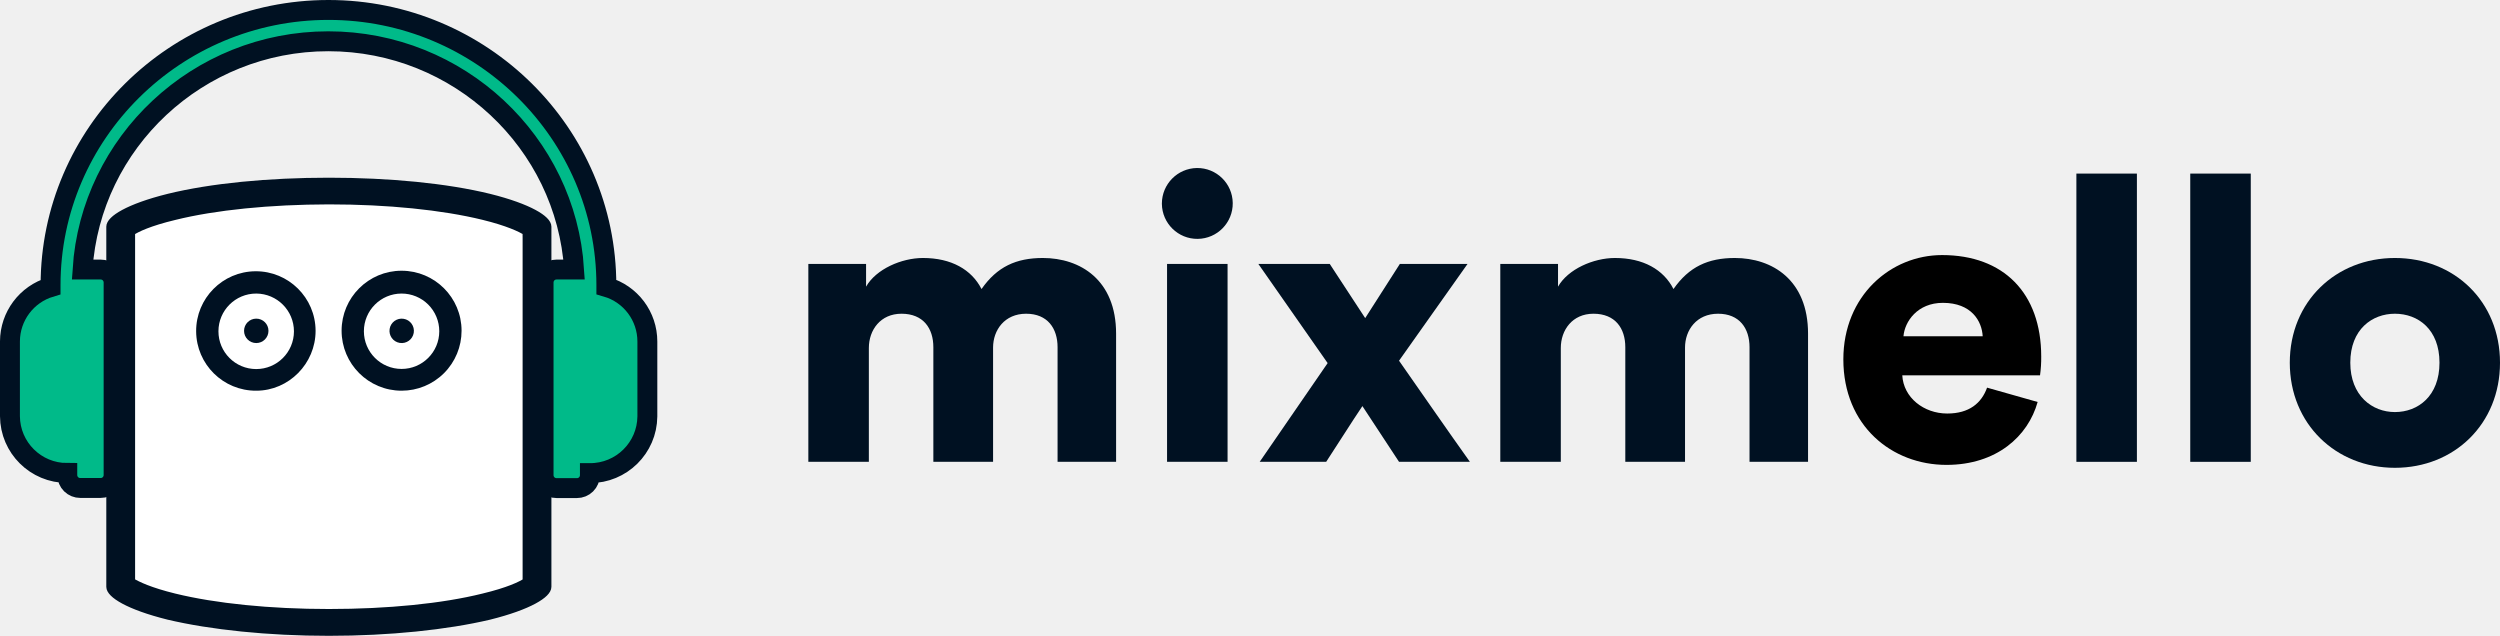
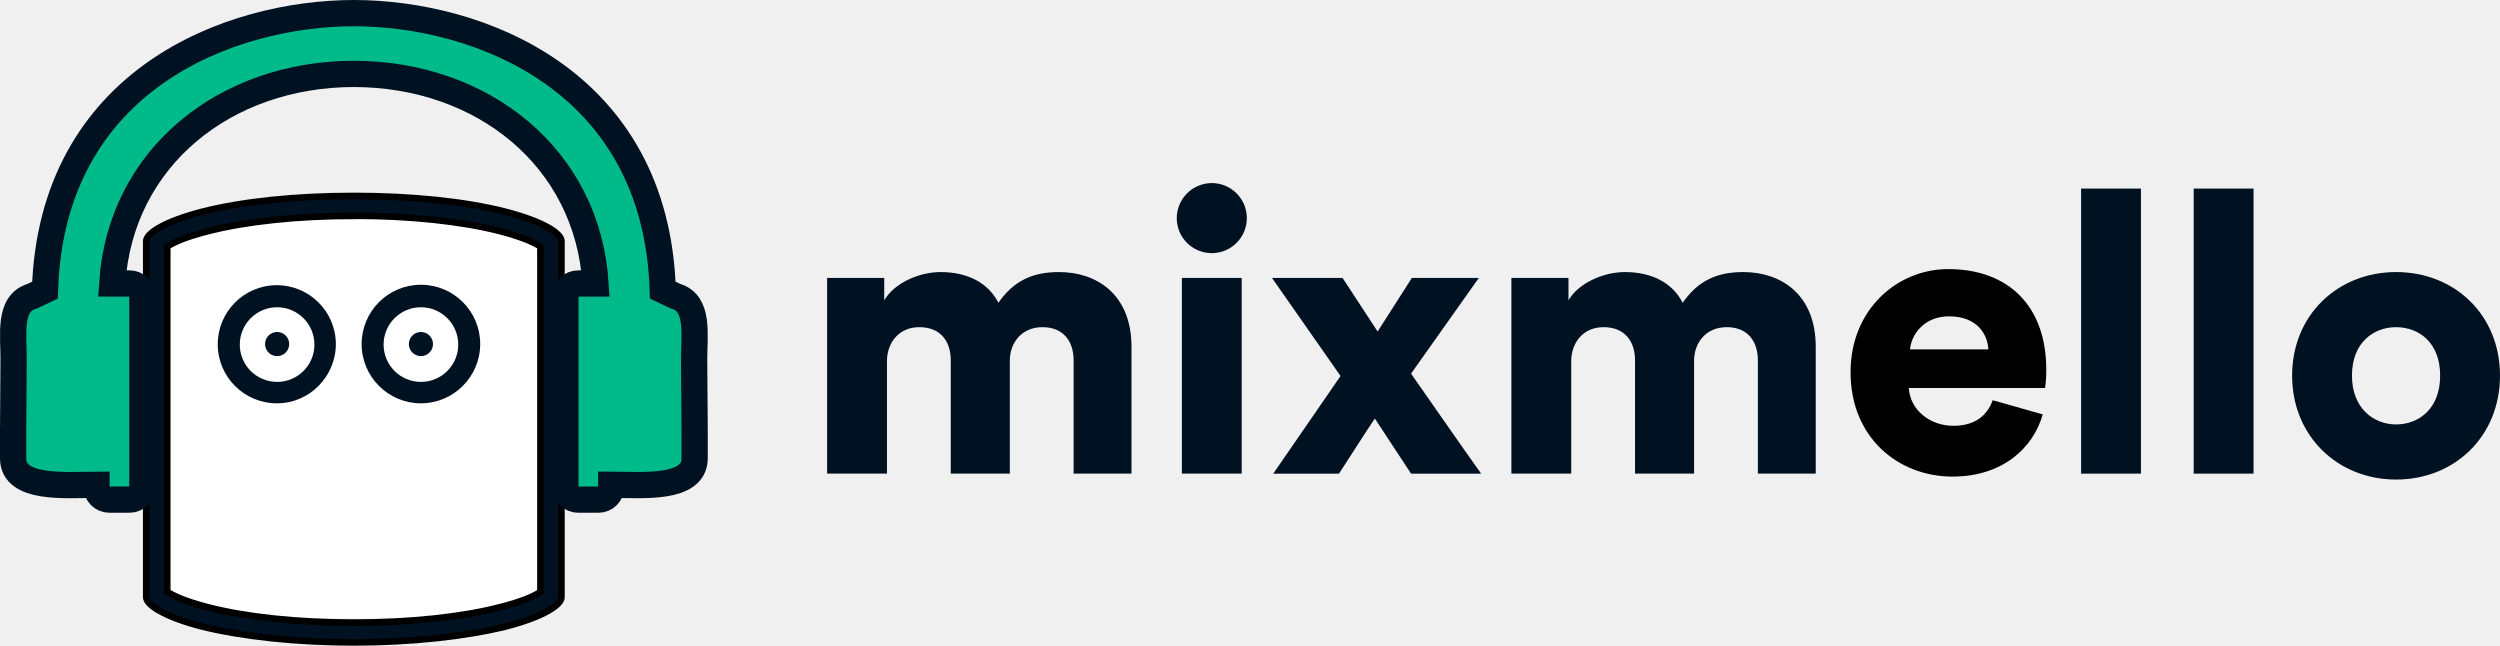
- <svg xmlns="http://www.w3.org/2000/svg" id="f9780802-9fbf-44c7-beb1-32ad03e2672f" data-name="e7ab6e10-da6f-4507-b0cb-b4f6e3fdea87" viewBox="0 0 1883.8 479.1">
+ <svg xmlns="http://www.w3.org/2000/svg" id="fde858aa-a171-4d0e-a6e0-f9bab154c764" data-name="b6edf2a6-14b6-4967-96e9-92d46e85a117" viewBox="0 0 1904.93 492">
  <defs>
-     <style>.a71cf092-f1df-441d-ac2a-a10393e740a2{fill:#fff;}.a8ec074e-bf85-48ca-a192-b402408928b4,.b6d43c26-b80f-4dc7-8279-d293141a32e3{fill:#012;}.a009ebbd-5fac-4f3e-a54b-97917e330e19,.a8ec074e-bf85-48ca-a192-b402408928b4{stroke:#012;stroke-miterlimit:10;}.a8ec074e-bf85-48ca-a192-b402408928b4{stroke-width:5px;}.a009ebbd-5fac-4f3e-a54b-97917e330e19{fill:#00ba89;stroke-width:15px;}</style>
+     <style>.ff9a2ca7-b6e1-4cc5-9832-4c51754ef2b5{fill:#fff;}.a1cb9525-f92b-4124-bbaa-57e63f3abb06,.ff26ee84-b633-43be-8841-97a0d43196ce{fill:#012;}.ff26ee84-b633-43be-8841-97a0d43196ce{stroke:#000;stroke-width:5px;}.a80a54ca-7133-491f-a73f-dd6c3d584c80,.ff26ee84-b633-43be-8841-97a0d43196ce{stroke-miterlimit:10;}.a80a54ca-7133-491f-a73f-dd6c3d584c80{fill:#00ba89;stroke:#012;stroke-width:20px;}</style>
  </defs>
-   <rect class="a71cf092-f1df-441d-ac2a-a10393e740a2" x="97.77" y="170.86" width="296.94" height="272" rx="12" />
-   <rect class="a71cf092-f1df-441d-ac2a-a10393e740a2" x="104.39" y="153.86" width="287.32" height="95.36" rx="12" />
-   <rect class="a71cf092-f1df-441d-ac2a-a10393e740a2" x="97.77" y="431.97" width="299.75" height="27.17" rx="12" />
-   <path class="b6d43c26-b80f-4dc7-8279-d293141a32e3" d="M609.2,348V198.9h43.5V216c7.5-13.2,26.7-21.6,42.9-21.6,21.3,0,36.6,8.7,44.1,23.4,11.7-16.8,26.1-23.4,46.2-23.4,28.2,0,55.2,16.5,55.2,57V348H797V261.6c0-14.1-7.5-25.2-23.7-25.2s-24.9,12.3-24.9,25.5V348h-45V261.6c0-14.1-7.5-25.2-24-25.2-15.9,0-24.6,12.3-24.6,25.8V348Z" transform="translate(-0.1 0)" />
-   <path class="b6d43c26-b80f-4dc7-8279-d293141a32e3" d="M902,126.6a26.7,26.7,0,1,1-26.4,27v-.3A26.83,26.83,0,0,1,902,126.6ZM879.5,348V198.9h45.6V348Z" transform="translate(-0.1 0)" />
-   <path class="b6d43c26-b80f-4dc7-8279-d293141a32e3" d="M1000.5,273.6l-52.2-74.7h53.8l26.7,40.8,26.1-40.8h51l-51.6,72.9c16.8,24,36.3,52.2,53.4,76.2h-53.4l-27.6-42c-8.1,12-19.2,29.7-27.3,42H949.3Z" transform="translate(-0.1 0)" />
-   <path class="b6d43c26-b80f-4dc7-8279-d293141a32e3" d="M1130.6,348V198.9h43.5V216c7.5-13.2,26.7-21.6,42.9-21.6,21.3,0,36.6,8.7,44.1,23.4,11.7-16.8,26.1-23.4,46.2-23.4,28.2,0,55.2,16.5,55.2,57V348h-44.1V261.6c0-14.1-7.5-25.2-23.7-25.2s-24.9,12.3-24.9,25.5V348h-45V261.6c0-14.1-7.5-25.2-24-25.2-15.9,0-24.6,12.3-24.6,25.8V348Z" transform="translate(-0.1 0)" />
-   <path class="b6d43c26-b80f-4dc7-8279-d293141a32e3" d="M1564.7,348V130.8h45.6V348Z" transform="translate(-0.1 0)" />
-   <path class="b6d43c26-b80f-4dc7-8279-d293141a32e3" d="M1650.5,348V130.8h45.6V348Z" transform="translate(-0.1 0)" />
-   <path class="b6d43c26-b80f-4dc7-8279-d293141a32e3" d="M1883.9,273.3c0,46.2-34.5,79.2-79.2,79.2-44.4,0-79.2-33-79.2-79.2s34.8-78.9,79.2-78.9C1849.4,194.4,1883.9,227.1,1883.9,273.3Zm-45.6,0c0-25.2-16.2-36.9-33.6-36.9-17.1,0-33.6,11.7-33.6,36.9,0,24.9,16.5,37.2,33.6,37.2,17.4,0,33.6-12,33.6-37.2Z" transform="translate(-0.1 0)" />
-   <path class="a8ec074e-bf85-48ca-a192-b402408928b4" d="M247.9,151.5c44.3,0,85.7,4.2,116.3,11.7,18.4,4.5,28,9.1,32.2,11.7V438c-3.8,2.6-13.4,7.2-32.2,11.7-30.5,7.6-71.9,11.7-116.3,11.7s-85.7-4.2-116.3-11.7c-18.4-4.5-28-9.1-32.2-11.7V175c3.8-2.6,13.4-7.2,32.2-11.7,30.6-7.6,72-11.7,116.3-11.8Zm0-15.1c-45.6,0-88.7,4.2-120.9,12.1-30.5,7.6-44.3,16.6-44.3,22.3V442.2c0,5.7,13.8,14.7,44.3,22.3,32.2,7.6,75.3,12.1,120.9,12.1s88.7-4.5,120.9-12.1c30.5-7.6,44.3-16.6,44.3-22.3V170.8c0-5.7-13.8-14.7-44.3-22.3-32.2-7.9-75.3-12.1-120.9-12.1Z" transform="translate(-0.1 0)" />
-   <path class="b6d43c26-b80f-4dc7-8279-d293141a32e3" d="M193.2,294.4a45,45,0,1,1,44.7-45.2v.1C237.9,273.9,217.8,294.4,193.2,294.4Zm0-73.2a28.45,28.45,0,1,0,28.4,28.5h0a28.53,28.53,0,0,0-28.4-28.5Z" transform="translate(-0.1 0)" />
-   <path class="b6d43c26-b80f-4dc7-8279-d293141a32e3" d="M302.7,294.4a45.2,45.2,0,1,1,45.2-45.2h0A45.15,45.15,0,0,1,302.7,294.4Zm0-73.2a28.4,28.4,0,1,0,28.4,28.4,28.38,28.38,0,0,0-28.4-28.4Z" transform="translate(-0.1 0)" />
-   <circle class="b6d43c26-b80f-4dc7-8279-d293141a32e3" cx="193.1" cy="249.3" r="9.2" />
-   <circle class="b6d43c26-b80f-4dc7-8279-d293141a32e3" cx="302.77" cy="249.31" r="9.2" transform="translate(8.08 508.22) rotate(-80.78)" />
-   <path class="a009ebbd-5fac-4f3e-a54b-97917e330e19" d="M457,216.2v-1.3C457,100.5,363,7.5,247.6,7.5S38.2,100.5,38.2,214.9v1.4A42.87,42.87,0,0,0,7.6,257.2v56.4a43.06,43.06,0,0,0,43.2,42.8h0V358a9.73,9.73,0,0,0,9.8,9.7H75.9a9.73,9.73,0,0,0,9.8-9.7h0V212.8a9.73,9.73,0,0,0-9.8-9.7H62.3c6.2-95.9,86.9-172,185.2-172s179.1,76.2,185.2,172H419.5a9.73,9.73,0,0,0-9.8,9.7h0V358.1a9.73,9.73,0,0,0,9.8,9.7h15.3a9.73,9.73,0,0,0,9.8-9.7h0v-1.6a43.13,43.13,0,0,0,43.3-42.7h0V257.4A42.78,42.78,0,0,0,457,216.2Z" transform="translate(-0.1 0)" />
-   <path d="M1535.5,302.9c-7.2,25.8-30.9,47.4-68.7,47.4-41.1,0-77.7-29.4-77.7-79.5,0-48,35.7-78.6,74.4-78.6,46.2,0,74.7,28.5,74.7,76.5a95.16,95.16,0,0,1-.9,14.1H1433.5c.9,16.8,16.2,28.8,33.9,28.8,16.5,0,25.8-7.8,30-19.5Zm-41.4-49.5c-.6-11.4-8.4-25.2-30-25.2-19.2,0-28.8,14.1-29.7,25.2Z" transform="translate(-0.1 0)" />
+   <rect class="ff9a2ca7-b6e1-4cc5-9832-4c51754ef2b5" x="116.07" y="182.75" width="296.94" height="272" rx="12" />
+   <rect class="ff9a2ca7-b6e1-4cc5-9832-4c51754ef2b5" x="122.69" y="165.75" width="287.32" height="95.36" rx="12" />
+   <rect class="ff9a2ca7-b6e1-4cc5-9832-4c51754ef2b5" x="116.07" y="443.86" width="299.75" height="27.17" rx="12" />
+   <path class="ff26ee84-b633-43be-8841-97a0d43196ce" d="M269.62,164.41c42.45,0,82.1,4.16,111.33,11.72,17.62,4.54,26.82,9.07,30.84,11.72V450.94c-3.6,2.65-12.81,7.19-30.84,11.72-29.23,7.56-68.88,11.72-111.33,11.72s-82.1-4.16-111.33-11.72c-17.63-4.53-26.82-9.07-30.85-11.72v-263c3.61-2.65,12.82-7.18,30.85-11.72,29.23-7.56,68.87-11.72,111.33-11.72Zm0-15.12c-43.65,0-84.91,4.16-115.74,12.1-29.24,7.56-42.46,16.63-42.46,22.3V455.1c0,5.67,13.22,14.74,42.46,22.3C184.71,485,226,489.5,269.62,489.5s84.91-4.54,115.74-12.1c29.24-7.56,42.45-16.63,42.45-22.3V183.69c0-5.67-13.21-14.74-42.45-22.3-30.83-7.94-72.09-12.1-115.74-12.1Z" />
+   <path class="a1cb9525-f92b-4124-bbaa-57e63f3abb06" d="M211.16,307.31a45,45,0,1,1,44.75-45.25v.09C255.91,286.82,235.83,307.31,211.16,307.31Zm0-73.19a28.44,28.44,0,1,0,28.43,28.45h0a28.47,28.47,0,0,0-28.43-28.44Z" />
+   <path class="a1cb9525-f92b-4124-bbaa-57e63f3abb06" d="M320.73,307.31a45.17,45.17,0,1,1,45.17-45.17h0A45.24,45.24,0,0,1,320.73,307.31Zm0-73.19a28.44,28.44,0,1,0,28.44,28.44,28.44,28.44,0,0,0-28.44-28.44Z" />
+   <circle class="a1cb9525-f92b-4124-bbaa-57e63f3abb06" cx="211.16" cy="262.15" r="9.2" />
+   <circle class="a1cb9525-f92b-4124-bbaa-57e63f3abb06" cx="320.75" cy="262.16" r="9.2" transform="translate(10.58 536.76) rotate(-80.78)" />
+   <path class="a80a54ca-7133-491f-a73f-dd6c3d584c80" d="M269.94,10C175.83,10,39.35,60.16,34.27,221.11l-9.78,4.61c-18.29,5.26-14,29.53-14.12,48.56L10,327.93v21.46c.14,23.75,39.8,20.1,63.55,20V371a9.76,9.76,0,0,0,9.81,9.69H98.69a9.75,9.75,0,0,0,9.79-9.71V225.71h0A9.76,9.76,0,0,0,98.67,216H85.5c6.16-95.85,86.07-159.69,184.44-159.69h-.59c98.37,0,178.28,63.84,184.44,159.69H440.62a9.76,9.76,0,0,0-9.81,9.71h0V371a9.74,9.74,0,0,0,9.79,9.71h15.33a9.76,9.76,0,0,0,9.81-9.69v-1.66c23.75.14,63.4,3.79,63.55-20V327.93l-.38-53.65c-.08-19,4.18-43.3-14.11-48.56L505,221.11C499.94,60.16,363.46,10,269.35,10" />
+   <path class="a1cb9525-f92b-4124-bbaa-57e63f3abb06" d="M630.25,360.89V211.8h43.5v17.09c7.5-13.2,26.7-21.59,42.9-21.59,21.3,0,36.6,8.7,44.1,23.4,11.7-16.81,26.1-23.4,46.2-23.4,28.21,0,55.21,16.5,55.21,57v96.59h-44.1v-86.4c0-14.1-7.51-25.2-23.71-25.2s-24.9,12.3-24.9,25.5v86.1h-45v-86.4c0-14.1-7.5-25.2-24-25.2-15.9,0-24.6,12.3-24.6,25.8v85.8Z" />
+   <path class="a1cb9525-f92b-4124-bbaa-57e63f3abb06" d="M923.05,139.49a26.7,26.7,0,1,1-26.4,27v-.3A26.82,26.82,0,0,1,923.05,139.49Zm-22.5,221.4V211.8h45.6V360.89Z" />
+   <path class="a1cb9525-f92b-4124-bbaa-57e63f3abb06" d="M1021.45,286.5l-52.21-74.7H1023l26.7,40.79,26.09-40.79h51l-51.6,72.9c16.8,24,36.3,52.2,53.4,76.2h-53.4l-27.61-42c-8.09,12-19.2,29.7-27.3,42h-50.1Z" />
+   <path class="a1cb9525-f92b-4124-bbaa-57e63f3abb06" d="M1151.64,360.89V211.8h43.5v17.09c7.5-13.2,26.7-21.59,42.9-21.59,21.3,0,36.6,8.7,44.1,23.4,11.7-16.81,26.1-23.4,46.2-23.4,28.2,0,55.2,16.5,55.2,57v96.59h-44.1v-86.4c0-14.1-7.5-25.2-23.7-25.2s-24.9,12.3-24.9,25.5v86.1h-45v-86.4c0-14.1-7.5-25.2-24-25.2-15.9,0-24.6,12.3-24.6,25.8v85.8Z" />
+   <path class="a1cb9525-f92b-4124-bbaa-57e63f3abb06" d="M1585.73,360.89V143.69h45.6v217.2Z" />
+   <path class="a1cb9525-f92b-4124-bbaa-57e63f3abb06" d="M1671.53,360.89V143.69h45.6v217.2Z" />
+   <path class="a1cb9525-f92b-4124-bbaa-57e63f3abb06" d="M1904.93,286.2c0,46.2-34.5,79.2-79.2,79.2-44.4,0-79.2-33-79.2-79.2s34.8-78.9,79.2-78.9C1870.43,207.3,1904.93,240,1904.93,286.2Zm-45.6,0c0-25.2-16.2-36.9-33.6-36.9-17.1,0-33.6,11.7-33.6,36.9,0,24.9,16.5,37.2,33.6,37.2C1843.13,323.4,1859.33,311.4,1859.33,286.2Z" />
+   <path d="M1556.49,315.75c-7.2,25.8-30.9,47.4-68.7,47.4-41.11,0-77.71-29.4-77.71-79.51,0-48,35.7-78.6,74.41-78.6,46.2,0,74.7,28.5,74.7,76.51a95,95,0,0,1-.9,14.1H1454.48c.9,16.8,16.2,28.8,33.9,28.8,16.5,0,25.81-7.8,30-19.5Zm-41.4-49.51c-.6-11.4-8.4-25.2-30-25.2-19.21,0-28.8,14.1-29.71,25.2Z" />
</svg>
